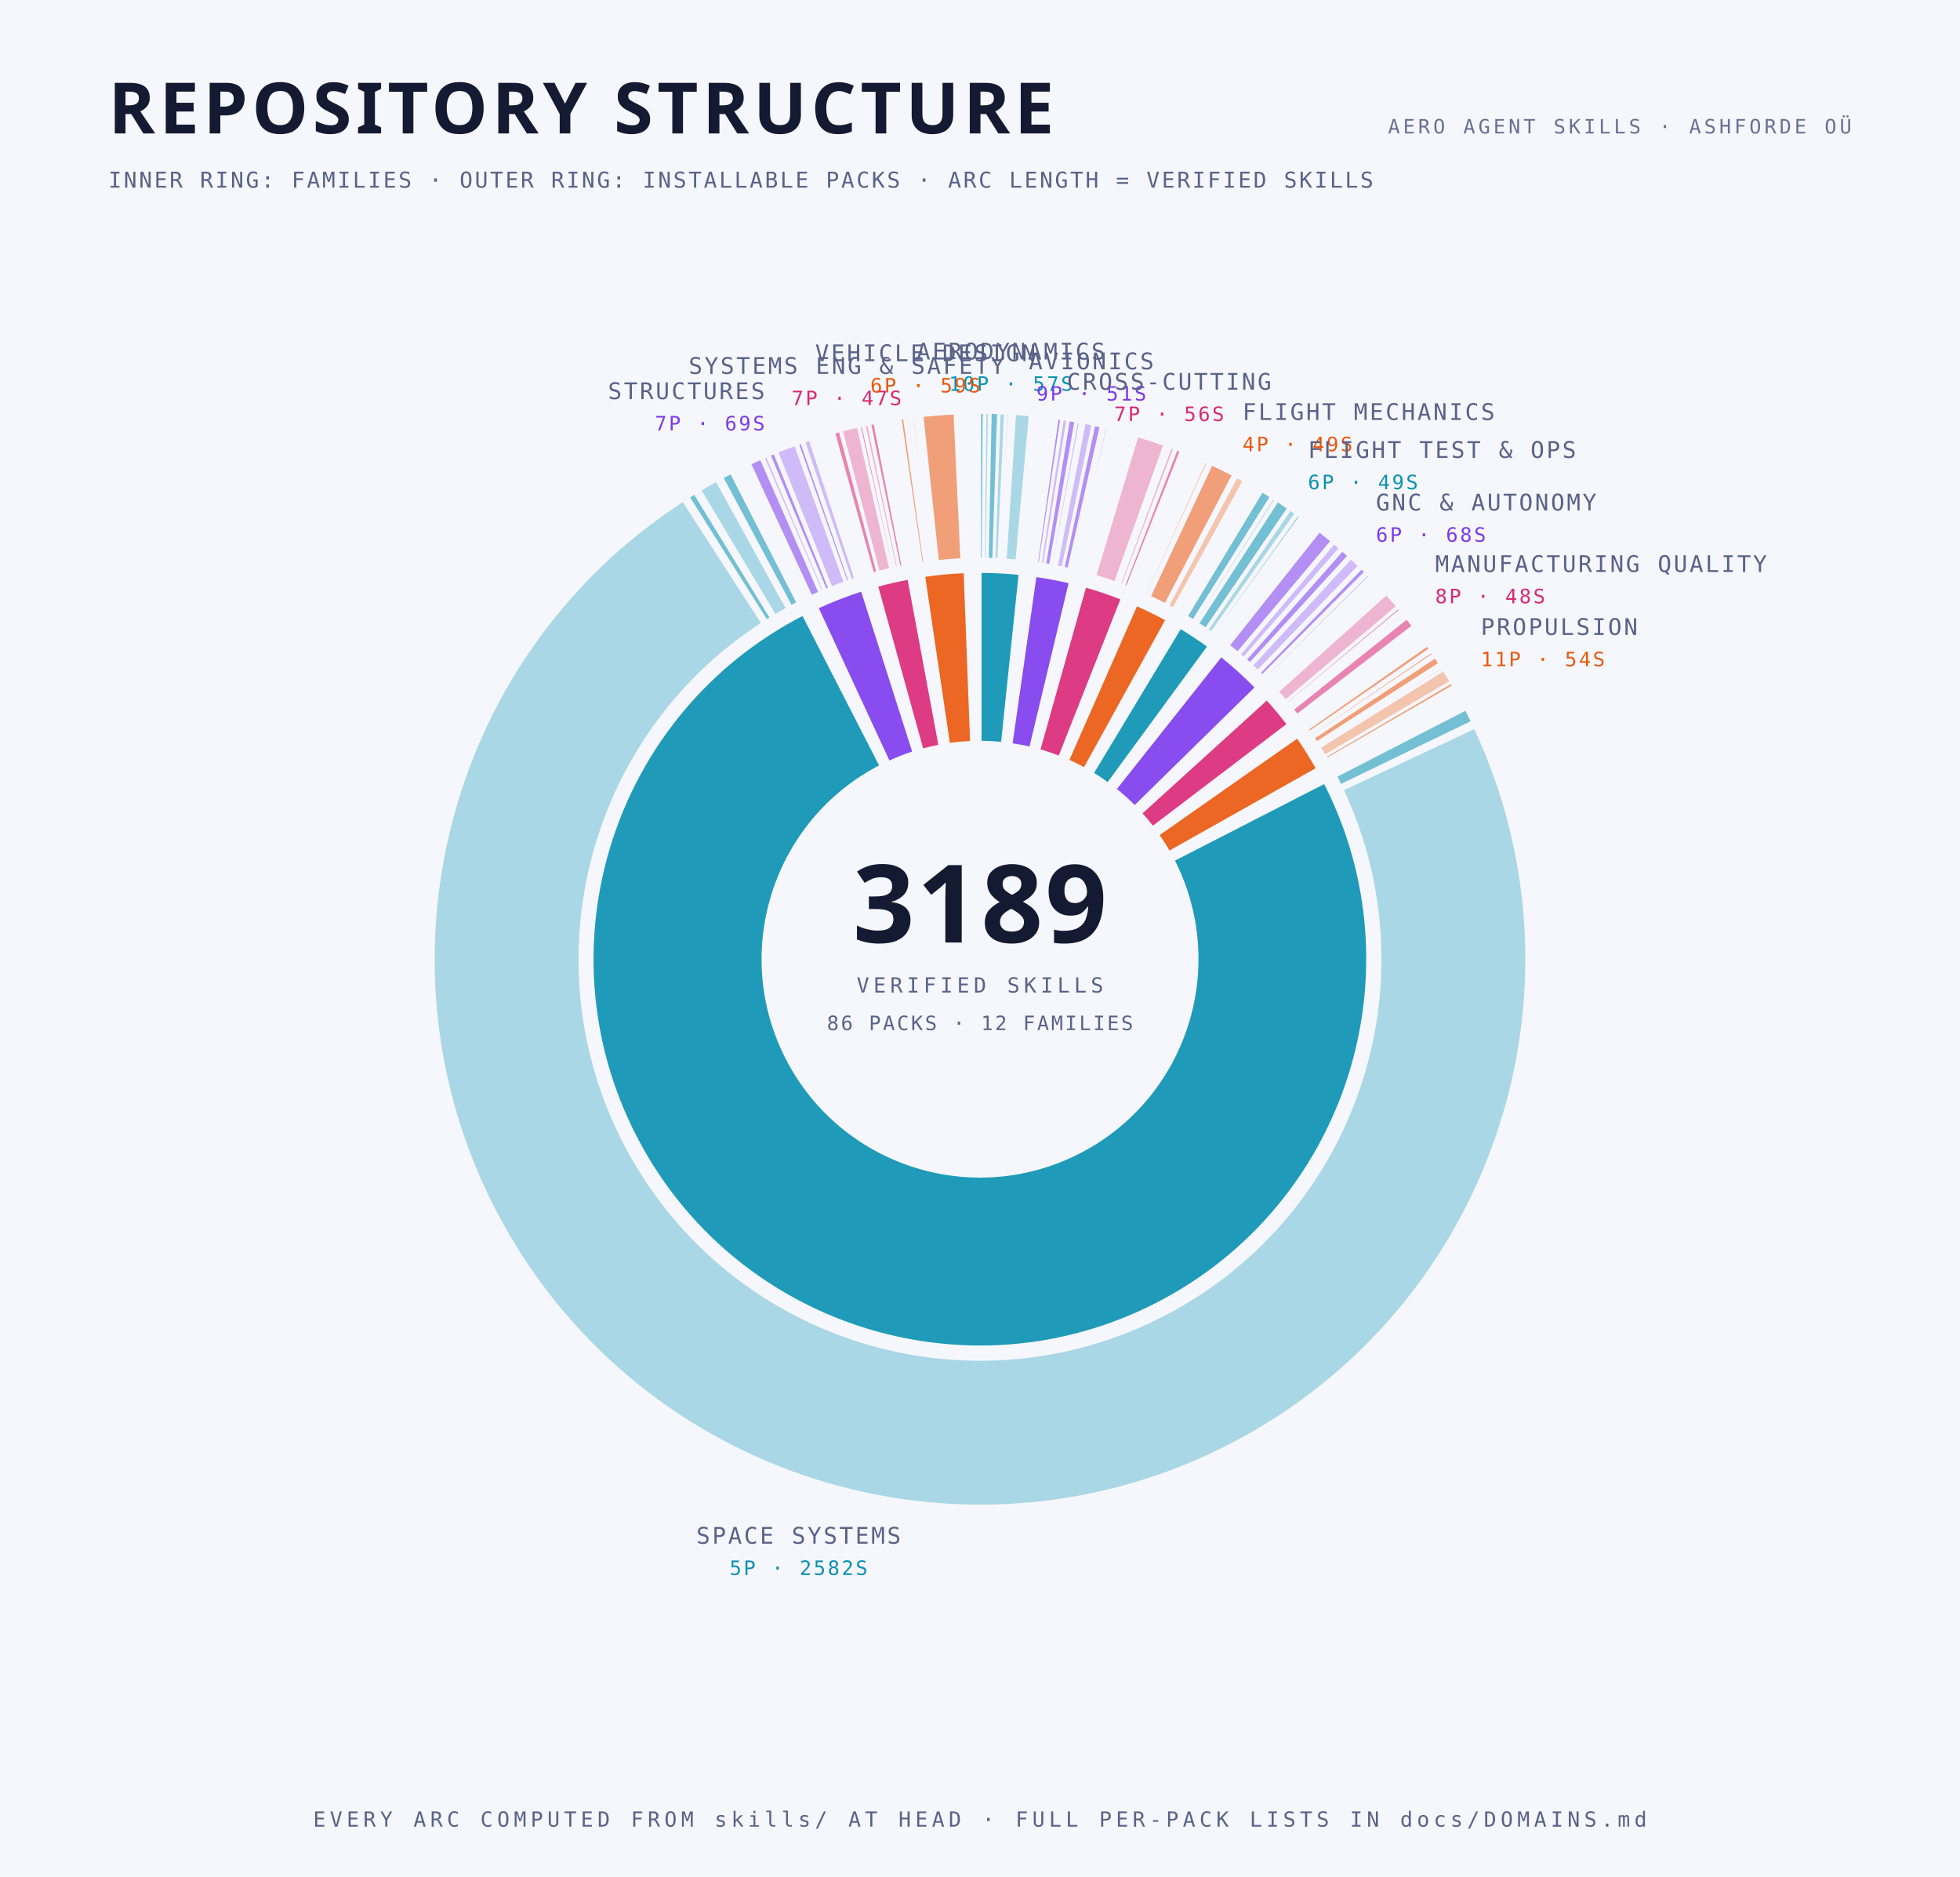
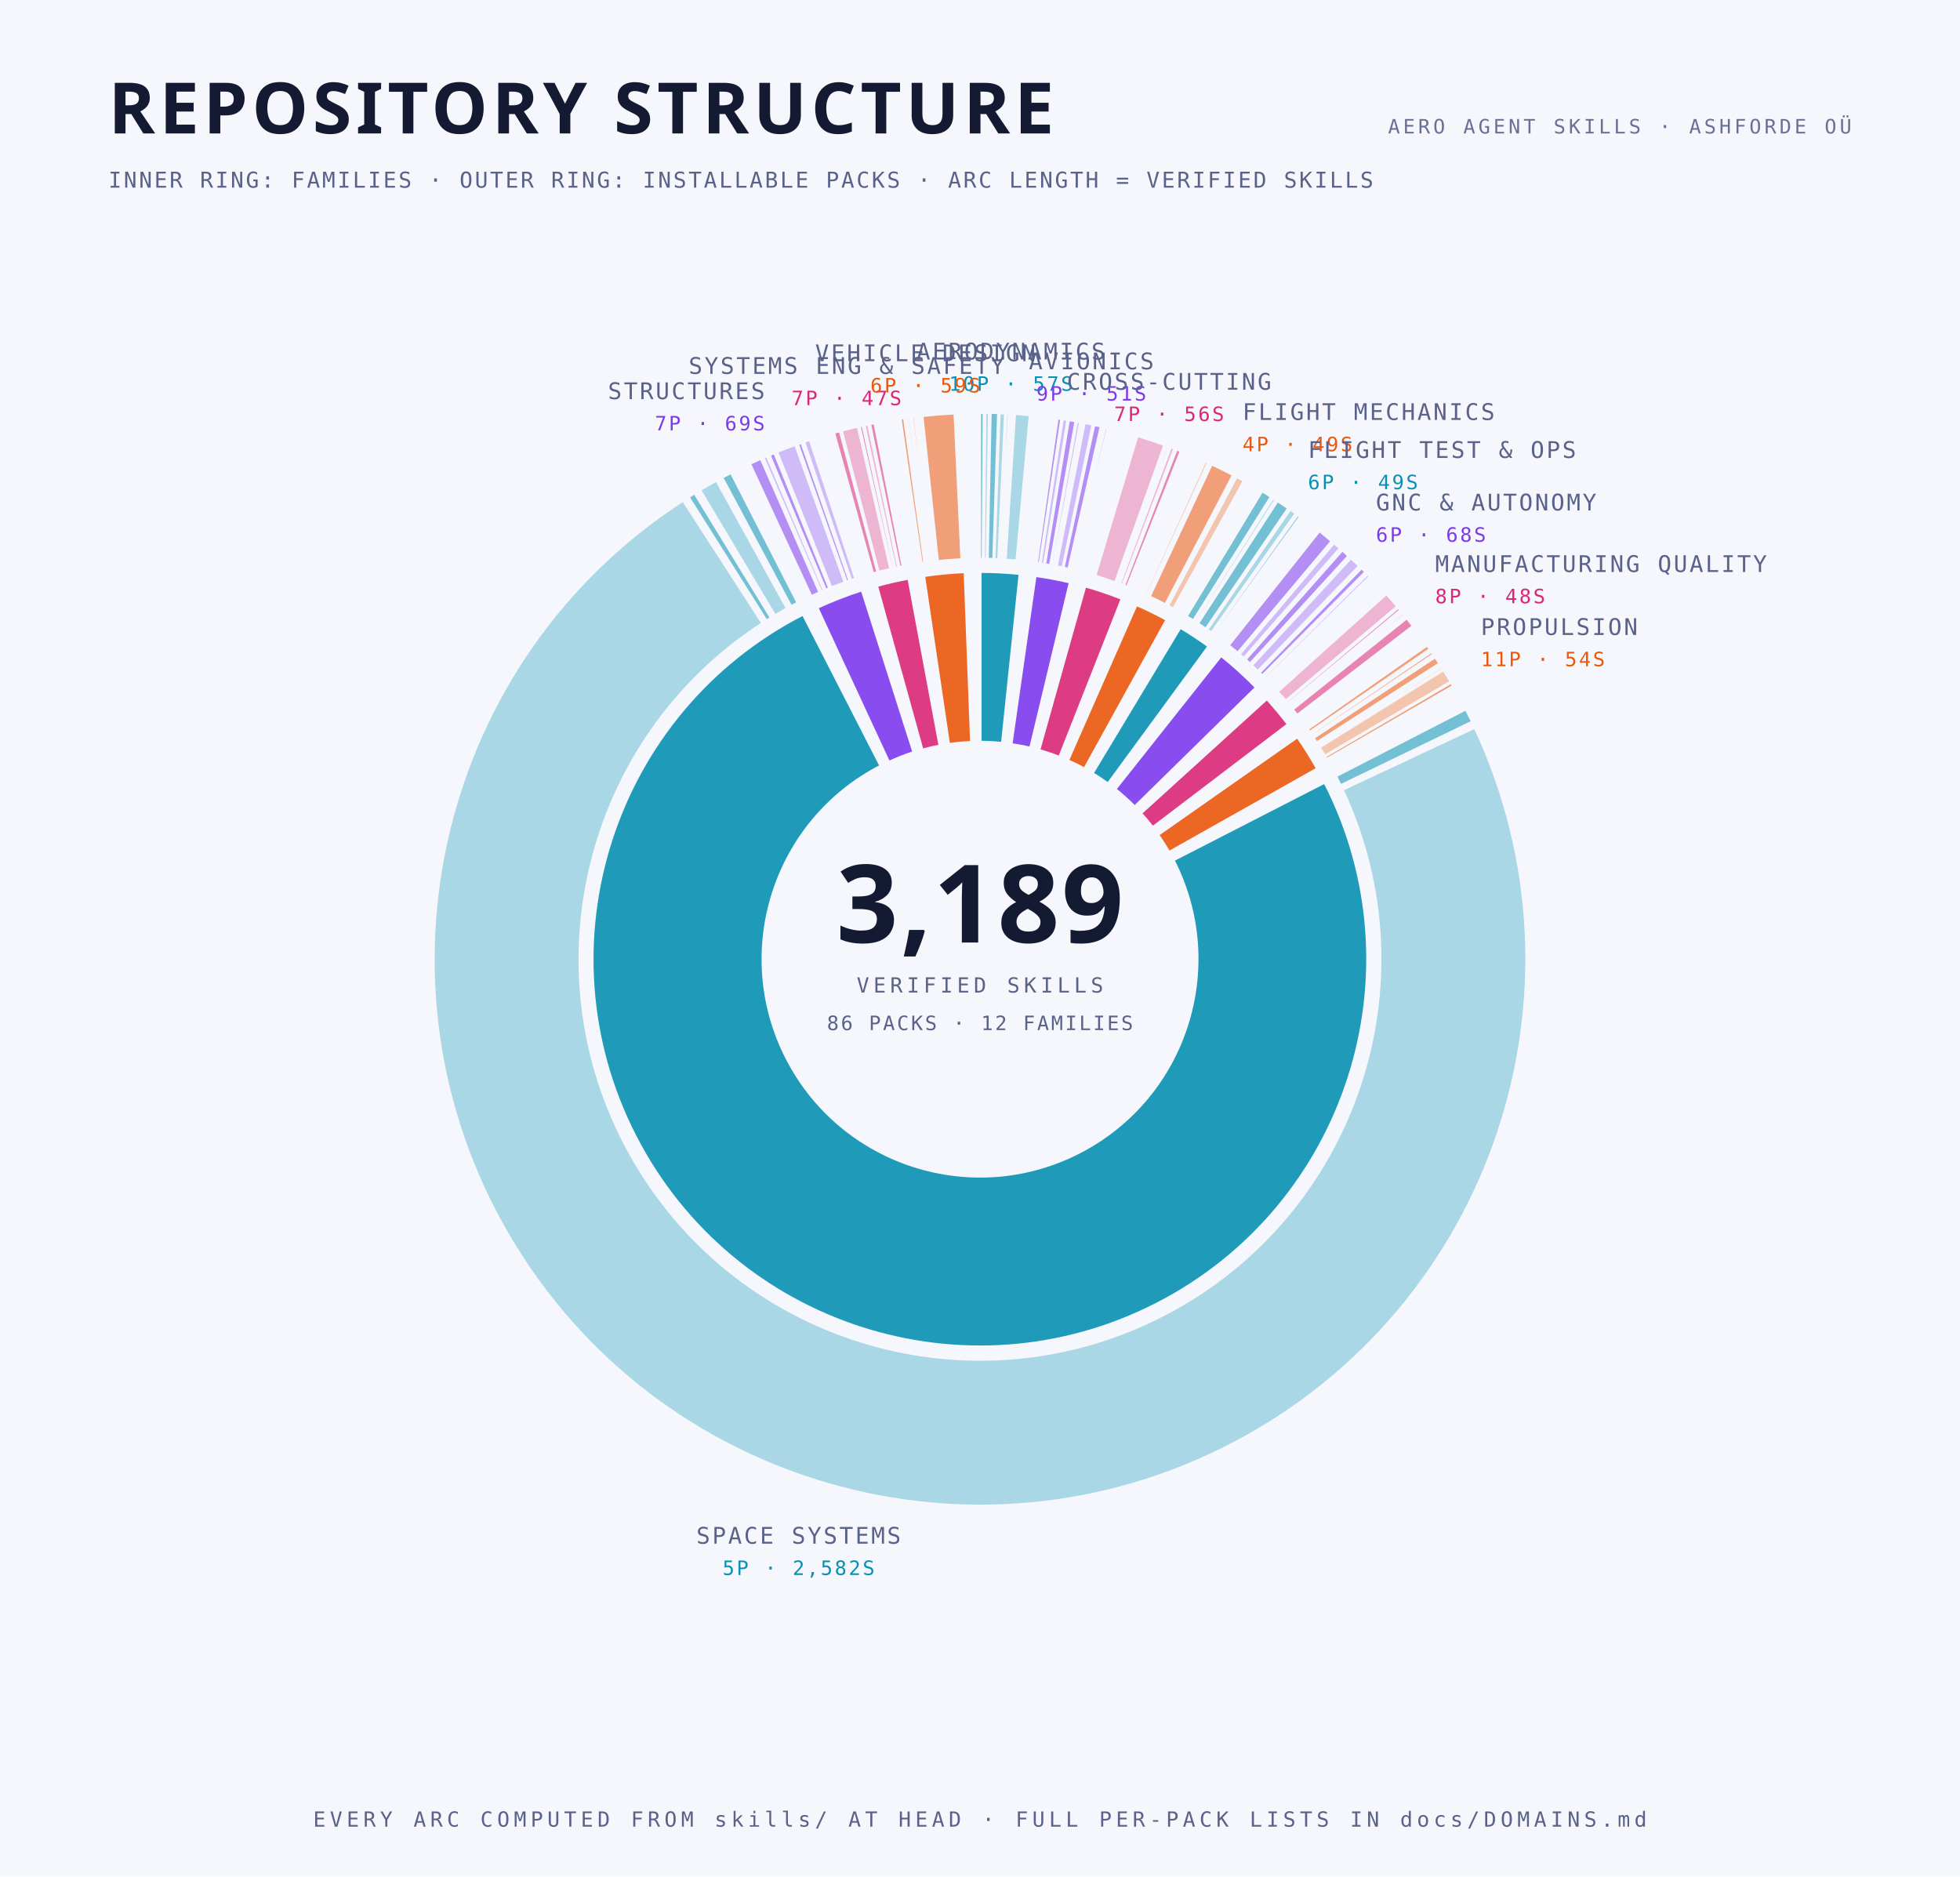
<svg xmlns="http://www.w3.org/2000/svg" width="940" height="900" viewBox="0 0 940 900">
  <style>
    .mono { font-family: "JetBrains Mono", "IBM Plex Mono", "Menlo", monospace; }
    .cond { font-family: "Barlow Condensed", "DIN Condensed", "Arial Narrow", sans-serif; font-weight: 700; text-transform: uppercase; }
    .serif { font-family: "Instrument Serif", Georgia, serif; font-style: italic; }
  </style>
  <rect width="940" height="900" fill="#f6f7fc" />
  <path d="M 470.0 274.0 A 186.0 186.0 0 0 1 489.3 275.0 L 480.8 356.6 A 104.0 104.0 0 0 0 470.0 356.0 Z" fill="#0891b2" fill-opacity="0.9" stroke="#f6f7fc" stroke-width="1.5" />
  <path d="M 470.0 198.0 A 262.0 262.0 0 0 1 471.8 198.0 L 471.3 268.0 A 192.0 192.0 0 0 0 470.0 268.0 Z" fill="#0891b2" fill-opacity="0.55" stroke="#f6f7fc" stroke-width="1" />
  <path d="M 472.6 198.0 A 262.0 262.0 0 0 1 474.3 198.0 L 473.2 268.0 A 192.0 192.0 0 0 0 471.9 268.0 Z" fill="#0891b2" fill-opacity="0.32" stroke="#f6f7fc" stroke-width="1" />
  <path d="M 475.1 198.0 A 262.0 262.0 0 0 1 478.7 198.1 L 476.4 268.1 A 192.0 192.0 0 0 0 473.7 268.0 Z" fill="#0891b2" fill-opacity="0.55" stroke="#f6f7fc" stroke-width="1" />
  <path d="M 479.4 198.2 A 262.0 262.0 0 0 1 482.0 198.3 L 478.8 268.2 A 192.0 192.0 0 0 0 476.9 268.1 Z" fill="#0891b2" fill-opacity="0.32" stroke="#f6f7fc" stroke-width="1" />
  <path d="M 482.7 198.3 A 262.0 262.0 0 0 1 483.8 198.4 L 480.1 268.3 A 192.0 192.0 0 0 0 479.3 268.2 Z" fill="#0891b2" fill-opacity="0.55" stroke="#f6f7fc" stroke-width="1" />
  <path d="M 484.5 198.4 A 262.0 262.0 0 0 1 484.9 198.4 L 480.9 268.3 A 192.0 192.0 0 0 0 480.7 268.3 Z" fill="#0891b2" fill-opacity="0.32" stroke="#f6f7fc" stroke-width="1" />
  <path d="M 485.7 198.5 A 262.0 262.0 0 0 1 486.0 198.5 L 481.7 268.4 A 192.0 192.0 0 0 0 481.5 268.3 Z" fill="#0891b2" fill-opacity="0.55" stroke="#f6f7fc" stroke-width="1" />
  <path d="M 486.8 198.5 A 262.0 262.0 0 0 1 493.9 199.1 L 487.5 268.8 A 192.0 192.0 0 0 0 482.3 268.4 Z" fill="#0891b2" fill-opacity="0.32" stroke="#f6f7fc" stroke-width="1" />
  <path d="M 494.7 199.2 A 262.0 262.0 0 0 1 495.7 199.3 L 488.9 268.9 A 192.0 192.0 0 0 0 488.1 268.9 Z" fill="#0891b2" fill-opacity="0.55" stroke="#f6f7fc" stroke-width="1" />
  <path d="M 496.5 199.3 A 262.0 262.0 0 0 1 497.2 199.4 L 489.9 269.0 A 192.0 192.0 0 0 0 489.4 269.0 Z" fill="#0891b2" fill-opacity="0.32" stroke="#f6f7fc" stroke-width="1" />
  <text class="mono" x="484.8" y="172.4" text-anchor="middle" font-size="11" fill="#5a6289" letter-spacing="1">AERODYNAMICS</text>
  <text class="mono" x="484.8" y="187.4" text-anchor="middle" font-size="9.5" fill="#0891b2" letter-spacing="1">10P · 57S</text>
  <path d="M 496.4 275.9 A 186.0 186.0 0 0 1 513.4 279.1 L 494.3 358.9 A 104.0 104.0 0 0 0 484.8 357.1 Z" fill="#7c3aed" fill-opacity="0.9" stroke="#f6f7fc" stroke-width="1.5" />
  <path d="M 507.2 200.7 A 262.0 262.0 0 0 1 509.0 200.9 L 498.6 270.1 A 192.0 192.0 0 0 0 497.3 269.9 Z" fill="#7c3aed" fill-opacity="0.55" stroke="#f6f7fc" stroke-width="1" />
  <path d="M 509.7 201.0 A 262.0 262.0 0 0 1 511.9 201.4 L 500.7 270.5 A 192.0 192.0 0 0 0 499.1 270.2 Z" fill="#7c3aed" fill-opacity="0.32" stroke="#f6f7fc" stroke-width="1" />
  <path d="M 512.6 201.5 A 262.0 262.0 0 0 1 515.8 202.0 L 503.6 271.0 A 192.0 192.0 0 0 0 501.2 270.6 Z" fill="#7c3aed" fill-opacity="0.55" stroke="#f6f7fc" stroke-width="1" />
  <path d="M 516.5 202.2 A 262.0 262.0 0 0 1 518.0 202.4 L 505.1 271.2 A 192.0 192.0 0 0 0 504.1 271.1 Z" fill="#7c3aed" fill-opacity="0.32" stroke="#f6f7fc" stroke-width="1" />
  <path d="M 518.7 202.6 A 262.0 262.0 0 0 1 519.4 202.7 L 506.2 271.4 A 192.0 192.0 0 0 0 505.7 271.3 Z" fill="#7c3aed" fill-opacity="0.55" stroke="#f6f7fc" stroke-width="1" />
  <path d="M 520.2 202.8 A 262.0 262.0 0 0 1 524.0 203.6 L 509.6 272.1 A 192.0 192.0 0 0 0 506.8 271.6 Z" fill="#7c3aed" fill-opacity="0.32" stroke="#f6f7fc" stroke-width="1" />
  <path d="M 524.8 203.8 A 262.0 262.0 0 0 1 527.9 204.5 L 512.4 272.8 A 192.0 192.0 0 0 0 510.1 272.2 Z" fill="#7c3aed" fill-opacity="0.55" stroke="#f6f7fc" stroke-width="1" />
  <path d="M 528.7 204.7 A 262.0 262.0 0 0 1 529.4 204.8 L 513.5 273.0 A 192.0 192.0 0 0 0 513.0 272.9 Z" fill="#7c3aed" fill-opacity="0.32" stroke="#f6f7fc" stroke-width="1" />
  <path d="M 530.1 205.0 A 262.0 262.0 0 0 1 531.2 205.2 L 514.8 273.3 A 192.0 192.0 0 0 0 514.0 273.1 Z" fill="#7c3aed" fill-opacity="0.55" stroke="#f6f7fc" stroke-width="1" />
  <text class="mono" x="523.4" y="177.1" text-anchor="middle" font-size="11" fill="#5a6289" letter-spacing="1">AVIONICS</text>
  <text class="mono" x="523.4" y="192.1" text-anchor="middle" font-size="9.5" fill="#7c3aed" letter-spacing="1">9P · 51S</text>
  <path d="M 520.3 280.9 A 186.0 186.0 0 0 1 538.3 287.0 L 508.2 363.3 A 104.0 104.0 0 0 0 498.1 359.9 Z" fill="#db2777" fill-opacity="0.9" stroke="#f6f7fc" stroke-width="1.5" />
  <path d="M 540.9 207.8 A 262.0 262.0 0 0 1 541.2 207.9 L 522.2 275.2 A 192.0 192.0 0 0 0 521.9 275.2 Z" fill="#db2777" fill-opacity="0.55" stroke="#f6f7fc" stroke-width="1" />
  <path d="M 542.3 208.2 A 262.0 262.0 0 0 1 543.0 208.4 L 523.5 275.6 A 192.0 192.0 0 0 0 523.0 275.5 Z" fill="#db2777" fill-opacity="0.32" stroke="#f6f7fc" stroke-width="1" />
  <path d="M 544.1 208.7 A 262.0 262.0 0 0 1 544.4 208.8 L 524.5 275.9 A 192.0 192.0 0 0 0 524.3 275.8 Z" fill="#db2777" fill-opacity="0.55" stroke="#f6f7fc" stroke-width="1" />
  <path d="M 545.5 209.1 A 262.0 262.0 0 0 1 558.4 213.4 L 534.8 279.3 A 192.0 192.0 0 0 0 525.3 276.1 Z" fill="#db2777" fill-opacity="0.32" stroke="#f6f7fc" stroke-width="1" />
  <path d="M 559.5 213.8 A 262.0 262.0 0 0 1 560.5 214.1 L 536.3 279.8 A 192.0 192.0 0 0 0 535.6 279.5 Z" fill="#db2777" fill-opacity="0.55" stroke="#f6f7fc" stroke-width="1" />
  <path d="M 561.5 214.5 A 262.0 262.0 0 0 1 563.2 215.1 L 538.3 280.6 A 192.0 192.0 0 0 0 537.1 280.1 Z" fill="#db2777" fill-opacity="0.32" stroke="#f6f7fc" stroke-width="1" />
  <path d="M 564.3 215.5 A 262.0 262.0 0 0 1 566.3 216.3 L 540.5 281.4 A 192.0 192.0 0 0 0 539.1 280.9 Z" fill="#db2777" fill-opacity="0.55" stroke="#f6f7fc" stroke-width="1" />
  <text class="mono" x="560.7" y="186.9" text-anchor="middle" font-size="11" fill="#5a6289" letter-spacing="1">CROSS-CUTTING</text>
  <text class="mono" x="560.7" y="201.9" text-anchor="middle" font-size="9.5" fill="#db2777" letter-spacing="1">7P · 56S</text>
  <path d="M 544.9 289.8 A 186.0 186.0 0 0 1 559.8 297.1 L 520.2 368.9 A 104.0 104.0 0 0 0 511.9 364.8 Z" fill="#ea580c" fill-opacity="0.9" stroke="#f6f7fc" stroke-width="1.5" />
  <path d="M 575.5 220.2 A 262.0 262.0 0 0 1 576.2 220.5 L 547.8 284.5 A 192.0 192.0 0 0 0 547.3 284.3 Z" fill="#ea580c" fill-opacity="0.55" stroke="#f6f7fc" stroke-width="1" />
  <path d="M 578.0 221.3 A 262.0 262.0 0 0 1 579.3 221.9 L 550.1 285.5 A 192.0 192.0 0 0 0 549.1 285.1 Z" fill="#ea580c" fill-opacity="0.32" stroke="#f6f7fc" stroke-width="1" />
  <path d="M 581.1 222.7 A 262.0 262.0 0 0 1 591.3 227.8 L 558.9 289.8 A 192.0 192.0 0 0 0 551.4 286.1 Z" fill="#ea580c" fill-opacity="0.55" stroke="#f6f7fc" stroke-width="1" />
  <path d="M 593.1 228.7 A 262.0 262.0 0 0 1 596.5 230.6 L 562.7 291.9 A 192.0 192.0 0 0 0 560.2 290.5 Z" fill="#ea580c" fill-opacity="0.32" stroke="#f6f7fc" stroke-width="1" />
  <text class="mono" x="595.9" y="201.4" text-anchor="start" font-size="11" fill="#5a6289" letter-spacing="1">FLIGHT MECHANICS</text>
  <text class="mono" x="595.9" y="216.4" text-anchor="start" font-size="9.5" fill="#ea580c" letter-spacing="1">4P · 49S</text>
  <path d="M 566.0 300.7 A 186.0 186.0 0 0 1 579.9 309.9 L 531.4 376.1 A 104.0 104.0 0 0 0 523.7 370.9 Z" fill="#0891b2" fill-opacity="0.9" stroke="#f6f7fc" stroke-width="1.5" />
  <path d="M 605.3 235.6 A 262.0 262.0 0 0 1 609.5 238.2 L 572.3 297.5 A 192.0 192.0 0 0 0 569.1 295.6 Z" fill="#0891b2" fill-opacity="0.55" stroke="#f6f7fc" stroke-width="1" />
  <path d="M 610.5 238.9 A 262.0 262.0 0 0 1 611.7 239.6 L 573.9 298.5 A 192.0 192.0 0 0 0 573.0 298.0 Z" fill="#0891b2" fill-opacity="0.32" stroke="#f6f7fc" stroke-width="1" />
  <path d="M 612.7 240.3 A 262.0 262.0 0 0 1 617.8 243.7 L 578.3 301.5 A 192.0 192.0 0 0 0 574.6 299.0 Z" fill="#0891b2" fill-opacity="0.55" stroke="#f6f7fc" stroke-width="1" />
  <path d="M 618.8 244.3 A 262.0 262.0 0 0 1 621.4 246.2 L 581.0 303.3 A 192.0 192.0 0 0 0 579.0 302.0 Z" fill="#0891b2" fill-opacity="0.32" stroke="#f6f7fc" stroke-width="1" />
  <path d="M 622.4 246.9 A 262.0 262.0 0 0 1 623.5 247.7 L 582.5 304.4 A 192.0 192.0 0 0 0 581.7 303.8 Z" fill="#0891b2" fill-opacity="0.55" stroke="#f6f7fc" stroke-width="1" />
  <path d="M 624.5 248.4 A 262.0 262.0 0 0 1 624.8 248.6 L 583.4 305.1 A 192.0 192.0 0 0 0 583.2 304.9 Z" fill="#0891b2" fill-opacity="0.32" stroke="#f6f7fc" stroke-width="1" />
  <text class="mono" x="627.3" y="219.6" text-anchor="start" font-size="11" fill="#5a6289" letter-spacing="1">FLIGHT TEST &amp; OPS</text>
  <text class="mono" x="627.3" y="234.6" text-anchor="start" font-size="9.5" fill="#0891b2" letter-spacing="1">6P · 49S</text>
  <path d="M 585.6 314.2 A 186.0 186.0 0 0 1 602.7 329.7 L 544.2 387.1 A 104.0 104.0 0 0 0 534.6 378.5 Z" fill="#7c3aed" fill-opacity="0.9" stroke="#f6f7fc" stroke-width="1.5" />
  <path d="M 632.8 254.7 A 262.0 262.0 0 0 1 638.6 259.5 L 593.6 313.0 A 192.0 192.0 0 0 0 589.3 309.5 Z" fill="#7c3aed" fill-opacity="0.55" stroke="#f6f7fc" stroke-width="1" />
  <path d="M 639.8 260.5 A 262.0 262.0 0 0 1 642.6 262.9 L 596.5 315.5 A 192.0 192.0 0 0 0 594.5 313.8 Z" fill="#7c3aed" fill-opacity="0.32" stroke="#f6f7fc" stroke-width="1" />
  <path d="M 643.8 263.9 A 262.0 262.0 0 0 1 646.7 266.6 L 599.5 318.2 A 192.0 192.0 0 0 0 597.4 316.3 Z" fill="#7c3aed" fill-opacity="0.55" stroke="#f6f7fc" stroke-width="1" />
  <path d="M 647.9 267.7 A 262.0 262.0 0 0 1 651.8 271.4 L 603.2 321.8 A 192.0 192.0 0 0 0 600.4 319.1 Z" fill="#7c3aed" fill-opacity="0.32" stroke="#f6f7fc" stroke-width="1" />
  <path d="M 653.0 272.5 A 262.0 262.0 0 0 1 654.8 274.3 L 605.4 323.9 A 192.0 192.0 0 0 0 604.1 322.6 Z" fill="#7c3aed" fill-opacity="0.55" stroke="#f6f7fc" stroke-width="1" />
  <path d="M 655.9 275.4 A 262.0 262.0 0 0 1 656.9 276.4 L 607.0 325.5 A 192.0 192.0 0 0 0 606.3 324.7 Z" fill="#7c3aed" fill-opacity="0.32" stroke="#f6f7fc" stroke-width="1" />
  <text class="mono" x="659.9" y="244.8" text-anchor="start" font-size="11" fill="#5a6289" letter-spacing="1">GNC &amp; AUTONOMY</text>
  <text class="mono" x="659.9" y="259.8" text-anchor="start" font-size="9.5" fill="#7c3aed" letter-spacing="1">6P · 68S</text>
  <path d="M 607.6 334.9 A 186.0 186.0 0 0 1 618.0 347.4 L 552.8 397.0 A 104.0 104.0 0 0 0 546.9 390.0 Z" fill="#db2777" fill-opacity="0.9" stroke="#f6f7fc" stroke-width="1.5" />
  <path d="M 663.8 283.7 A 262.0 262.0 0 0 1 664.3 284.3 L 612.4 331.2 A 192.0 192.0 0 0 0 612.1 330.8 Z" fill="#db2777" fill-opacity="0.55" stroke="#f6f7fc" stroke-width="1" />
  <path d="M 664.9 284.9 A 262.0 262.0 0 0 1 670.1 290.8 L 616.6 336.0 A 192.0 192.0 0 0 0 612.8 331.7 Z" fill="#db2777" fill-opacity="0.32" stroke="#f6f7fc" stroke-width="1" />
  <path d="M 670.6 291.5 A 262.0 262.0 0 0 1 671.5 292.6 L 617.7 337.3 A 192.0 192.0 0 0 0 617.0 336.5 Z" fill="#db2777" fill-opacity="0.55" stroke="#f6f7fc" stroke-width="1" />
  <path d="M 672.0 293.2 A 262.0 262.0 0 0 1 672.3 293.5 L 618.2 338.0 A 192.0 192.0 0 0 0 618.1 337.8 Z" fill="#db2777" fill-opacity="0.32" stroke="#f6f7fc" stroke-width="1" />
  <path d="M 672.8 294.1 A 262.0 262.0 0 0 1 673.5 294.9 L 619.1 339.0 A 192.0 192.0 0 0 0 618.6 338.4 Z" fill="#db2777" fill-opacity="0.55" stroke="#f6f7fc" stroke-width="1" />
  <path d="M 674.0 295.6 A 262.0 262.0 0 0 1 674.2 295.9 L 619.6 339.7 A 192.0 192.0 0 0 0 619.5 339.5 Z" fill="#db2777" fill-opacity="0.32" stroke="#f6f7fc" stroke-width="1" />
  <path d="M 674.7 296.5 A 262.0 262.0 0 0 1 677.6 300.2 L 622.1 342.9 A 192.0 192.0 0 0 0 620.0 340.2 Z" fill="#db2777" fill-opacity="0.55" stroke="#f6f7fc" stroke-width="1" />
  <path d="M 678.1 300.8 A 262.0 262.0 0 0 1 678.5 301.4 L 622.8 343.8 A 192.0 192.0 0 0 0 622.5 343.3 Z" fill="#db2777" fill-opacity="0.32" stroke="#f6f7fc" stroke-width="1" />
  <text class="mono" x="688.3" y="274.3" text-anchor="start" font-size="11" fill="#5a6289" letter-spacing="1">MANUFACTURING QUALITY</text>
  <text class="mono" x="688.3" y="289.3" text-anchor="start" font-size="9.5" fill="#db2777" letter-spacing="1">8P · 48S</text>
  <path d="M 622.3 353.2 A 186.0 186.0 0 0 1 632.0 368.7 L 560.6 408.9 A 104.0 104.0 0 0 0 555.1 400.3 Z" fill="#ea580c" fill-opacity="0.9" stroke="#f6f7fc" stroke-width="1.5" />
  <path d="M 684.5 309.5 A 262.0 262.0 0 0 1 685.7 311.3 L 628.1 351.0 A 192.0 192.0 0 0 0 627.2 349.7 Z" fill="#ea580c" fill-opacity="0.55" stroke="#f6f7fc" stroke-width="1" />
  <path d="M 686.1 311.8 A 262.0 262.0 0 0 1 686.3 312.1 L 628.5 351.6 A 192.0 192.0 0 0 0 628.3 351.4 Z" fill="#ea580c" fill-opacity="0.32" stroke="#f6f7fc" stroke-width="1" />
  <path d="M 686.6 312.6 A 262.0 262.0 0 0 1 687.4 313.8 L 629.3 352.9 A 192.0 192.0 0 0 0 628.8 352.0 Z" fill="#ea580c" fill-opacity="0.55" stroke="#f6f7fc" stroke-width="1" />
  <path d="M 687.8 314.4 A 262.0 262.0 0 0 1 688.0 314.7 L 629.7 353.5 A 192.0 192.0 0 0 0 629.6 353.3 Z" fill="#ea580c" fill-opacity="0.32" stroke="#f6f7fc" stroke-width="1" />
  <path d="M 688.3 315.2 A 262.0 262.0 0 0 1 690.3 318.2 L 631.4 356.1 A 192.0 192.0 0 0 0 630.0 353.9 Z" fill="#ea580c" fill-opacity="0.55" stroke="#f6f7fc" stroke-width="1" />
  <path d="M 690.7 318.7 A 262.0 262.0 0 0 1 691.0 319.3 L 632.0 356.9 A 192.0 192.0 0 0 0 631.7 356.5 Z" fill="#ea580c" fill-opacity="0.32" stroke="#f6f7fc" stroke-width="1" />
  <path d="M 691.4 319.9 A 262.0 262.0 0 0 1 692.0 320.8 L 632.7 358.0 A 192.0 192.0 0 0 0 632.2 357.3 Z" fill="#ea580c" fill-opacity="0.55" stroke="#f6f7fc" stroke-width="1" />
  <path d="M 692.3 321.4 A 262.0 262.0 0 0 1 695.7 326.9 L 635.4 362.4 A 192.0 192.0 0 0 0 632.9 358.4 Z" fill="#ea580c" fill-opacity="0.32" stroke="#f6f7fc" stroke-width="1" />
  <path d="M 696.0 327.4 A 262.0 262.0 0 0 1 696.9 329.0 L 636.3 364.0 A 192.0 192.0 0 0 0 635.6 362.8 Z" fill="#ea580c" fill-opacity="0.55" stroke="#f6f7fc" stroke-width="1" />
  <path d="M 697.2 329.5 A 262.0 262.0 0 0 1 697.6 330.2 L 636.8 364.9 A 192.0 192.0 0 0 0 636.5 364.4 Z" fill="#ea580c" fill-opacity="0.32" stroke="#f6f7fc" stroke-width="1" />
  <path d="M 697.9 330.7 A 262.0 262.0 0 0 1 698.2 331.3 L 637.3 365.7 A 192.0 192.0 0 0 0 637.0 365.3 Z" fill="#ea580c" fill-opacity="0.55" stroke="#f6f7fc" stroke-width="1" />
  <text class="mono" x="710.2" y="304.5" text-anchor="start" font-size="11" fill="#5a6289" letter-spacing="1">PROPULSION</text>
  <text class="mono" x="710.2" y="319.5" text-anchor="start" font-size="9.5" fill="#ea580c" letter-spacing="1">11P · 54S</text>
  <path d="M 635.4 375.0 A 186.0 186.0 0 1 1 385.2 294.4 L 422.6 367.4 A 104.0 104.0 0 1 0 562.5 412.4 Z" fill="#0891b2" fill-opacity="0.9" stroke="#f6f7fc" stroke-width="1.5" />
  <path d="M 703.0 340.2 A 262.0 262.0 0 0 1 706.0 346.1 L 642.9 376.6 A 192.0 192.0 0 0 0 640.8 372.2 Z" fill="#0891b2" fill-opacity="0.55" stroke="#f6f7fc" stroke-width="1" />
  <path d="M 707.3 349.0 A 262.0 262.0 0 1 1 327.6 240.1 L 365.6 298.9 A 192.0 192.0 0 1 0 643.9 378.7 Z" fill="#0891b2" fill-opacity="0.32" stroke="#f6f7fc" stroke-width="1" />
  <path d="M 330.3 238.4 A 262.0 262.0 0 0 1 333.1 236.6 L 369.7 296.3 A 192.0 192.0 0 0 0 367.6 297.6 Z" fill="#0891b2" fill-opacity="0.55" stroke="#f6f7fc" stroke-width="1" />
  <path d="M 335.8 235.0 A 262.0 262.0 0 0 1 343.6 230.5 L 377.4 291.8 A 192.0 192.0 0 0 0 371.7 295.1 Z" fill="#0891b2" fill-opacity="0.32" stroke="#f6f7fc" stroke-width="1" />
  <path d="M 346.4 229.0 A 262.0 262.0 0 0 1 350.6 226.8 L 382.5 289.1 A 192.0 192.0 0 0 0 379.4 290.7 Z" fill="#0891b2" fill-opacity="0.55" stroke="#f6f7fc" stroke-width="1" />
  <text class="mono" x="383.0" y="740.3" text-anchor="middle" font-size="11" fill="#5a6289" letter-spacing="1">SPACE SYSTEMS</text>
-   <text class="mono" x="383.0" y="755.3" text-anchor="middle" font-size="9.5" fill="#0891b2" letter-spacing="1">5P · 2582S</text>
+   <text class="mono" x="383.0" y="755.3" text-anchor="middle" font-size="9.5" fill="#0891b2" letter-spacing="1">5P · 2,582S</text>
  <path d="M 391.7 291.3 A 186.0 186.0 0 0 1 413.5 282.8 L 438.4 360.9 A 104.0 104.0 0 0 0 426.2 365.7 Z" fill="#7c3aed" fill-opacity="0.9" stroke="#f6f7fc" stroke-width="1.5" />
  <path d="M 359.7 222.4 A 262.0 262.0 0 0 1 364.9 220.0 L 393.0 284.1 A 192.0 192.0 0 0 0 389.1 285.9 Z" fill="#7c3aed" fill-opacity="0.55" stroke="#f6f7fc" stroke-width="1" />
  <path d="M 366.2 219.5 A 262.0 262.0 0 0 1 367.8 218.8 L 395.1 283.2 A 192.0 192.0 0 0 0 393.9 283.7 Z" fill="#7c3aed" fill-opacity="0.32" stroke="#f6f7fc" stroke-width="1" />
  <path d="M 369.1 218.2 A 262.0 262.0 0 0 1 371.4 217.3 L 397.7 282.1 A 192.0 192.0 0 0 0 396.0 282.8 Z" fill="#7c3aed" fill-opacity="0.55" stroke="#f6f7fc" stroke-width="1" />
  <path d="M 372.7 216.7 A 262.0 262.0 0 0 1 381.4 213.4 L 405.1 279.3 A 192.0 192.0 0 0 0 398.7 281.7 Z" fill="#7c3aed" fill-opacity="0.32" stroke="#f6f7fc" stroke-width="1" />
  <path d="M 382.7 213.0 A 262.0 262.0 0 0 1 384.4 212.4 L 407.3 278.5 A 192.0 192.0 0 0 0 406.0 279.0 Z" fill="#7c3aed" fill-opacity="0.55" stroke="#f6f7fc" stroke-width="1" />
  <path d="M 385.7 211.9 A 262.0 262.0 0 0 1 388.4 211.0 L 410.2 277.5 A 192.0 192.0 0 0 0 408.2 278.2 Z" fill="#7c3aed" fill-opacity="0.32" stroke="#f6f7fc" stroke-width="1" />
  <path d="M 389.7 210.6 A 262.0 262.0 0 0 1 390.4 210.4 L 411.7 277.1 A 192.0 192.0 0 0 0 411.2 277.2 Z" fill="#7c3aed" fill-opacity="0.55" stroke="#f6f7fc" stroke-width="1" />
  <text class="mono" x="366.8" y="191.4" text-anchor="end" font-size="11" fill="#5a6289" letter-spacing="1">STRUCTURES</text>
  <text class="mono" x="366.8" y="206.4" text-anchor="end" font-size="9.5" fill="#7c3aed" letter-spacing="1">7P · 69S</text>
  <path d="M 420.3 280.8 A 186.0 186.0 0 0 1 435.9 277.2 L 450.9 357.8 A 104.0 104.0 0 0 0 442.2 359.8 Z" fill="#db2777" fill-opacity="0.9" stroke="#f6f7fc" stroke-width="1.5" />
  <path d="M 400.0 207.5 A 262.0 262.0 0 0 1 402.8 206.8 L 420.8 274.4 A 192.0 192.0 0 0 0 418.7 275.0 Z" fill="#db2777" fill-opacity="0.55" stroke="#f6f7fc" stroke-width="1" />
  <path d="M 403.7 206.5 A 262.0 262.0 0 0 1 411.4 204.6 L 427.0 272.9 A 192.0 192.0 0 0 0 421.4 274.2 Z" fill="#db2777" fill-opacity="0.32" stroke="#f6f7fc" stroke-width="1" />
  <path d="M 412.3 204.4 A 262.0 262.0 0 0 1 413.7 204.1 L 428.7 272.5 A 192.0 192.0 0 0 0 427.7 272.7 Z" fill="#db2777" fill-opacity="0.55" stroke="#f6f7fc" stroke-width="1" />
  <path d="M 414.6 203.9 A 262.0 262.0 0 0 1 416.4 203.6 L 430.7 272.1 A 192.0 192.0 0 0 0 429.4 272.3 Z" fill="#db2777" fill-opacity="0.32" stroke="#f6f7fc" stroke-width="1" />
  <path d="M 417.3 203.4 A 262.0 262.0 0 0 1 419.4 202.9 L 432.9 271.6 A 192.0 192.0 0 0 0 431.4 271.9 Z" fill="#db2777" fill-opacity="0.55" stroke="#f6f7fc" stroke-width="1" />
  <path d="M 420.3 202.8 A 262.0 262.0 0 0 1 420.7 202.7 L 433.8 271.4 A 192.0 192.0 0 0 0 433.6 271.5 Z" fill="#db2777" fill-opacity="0.32" stroke="#f6f7fc" stroke-width="1" />
  <path d="M 421.6 202.5 A 262.0 262.0 0 0 1 421.9 202.4 L 434.8 271.3 A 192.0 192.0 0 0 0 434.5 271.3 Z" fill="#db2777" fill-opacity="0.55" stroke="#f6f7fc" stroke-width="1" />
  <text class="mono" x="406.0" y="179.3" text-anchor="middle" font-size="11" fill="#5a6289" letter-spacing="1">SYSTEMS ENG &amp; SAFETY</text>
  <text class="mono" x="406.0" y="194.3" text-anchor="middle" font-size="9.5" fill="#db2777" letter-spacing="1">7P · 47S</text>
  <path d="M 442.9 276.0 A 186.0 186.0 0 0 1 462.9 274.1 L 466.0 356.1 A 104.0 104.0 0 0 0 454.9 357.1 Z" fill="#ea580c" fill-opacity="0.9" stroke="#f6f7fc" stroke-width="1.5" />
  <path d="M 431.9 200.8 A 262.0 262.0 0 0 1 433.6 200.5 L 443.3 269.9 A 192.0 192.0 0 0 0 442.0 270.0 Z" fill="#ea580c" fill-opacity="0.55" stroke="#f6f7fc" stroke-width="1" />
  <path d="M 435.0 200.3 A 262.0 262.0 0 0 1 436.1 200.2 L 445.2 269.6 A 192.0 192.0 0 0 0 444.4 269.7 Z" fill="#ea580c" fill-opacity="0.32" stroke="#f6f7fc" stroke-width="1" />
  <path d="M 437.5 200.0 A 262.0 262.0 0 0 1 438.6 199.9 L 447.0 269.4 A 192.0 192.0 0 0 0 446.2 269.5 Z" fill="#ea580c" fill-opacity="0.55" stroke="#f6f7fc" stroke-width="1" />
  <path d="M 440.0 199.7 A 262.0 262.0 0 0 1 441.0 199.6 L 448.8 269.2 A 192.0 192.0 0 0 0 448.0 269.3 Z" fill="#ea580c" fill-opacity="0.32" stroke="#f6f7fc" stroke-width="1" />
  <path d="M 442.4 199.5 A 262.0 262.0 0 0 1 457.8 198.3 L 461.1 268.2 A 192.0 192.0 0 0 0 449.8 269.1 Z" fill="#ea580c" fill-opacity="0.55" stroke="#f6f7fc" stroke-width="1" />
  <path d="M 459.2 198.2 A 262.0 262.0 0 0 1 459.9 198.2 L 462.6 268.1 A 192.0 192.0 0 0 0 462.1 268.2 Z" fill="#ea580c" fill-opacity="0.32" stroke="#f6f7fc" stroke-width="1" />
  <text class="mono" x="443.8" y="173.2" text-anchor="middle" font-size="11" fill="#5a6289" letter-spacing="1">VEHICLE DESIGN</text>
  <text class="mono" x="443.8" y="188.2" text-anchor="middle" font-size="9.5" fill="#ea580c" letter-spacing="1">6P · 59S</text>
-   <text class="cond" x="470.0" y="452.0" text-anchor="middle" font-size="52" fill="#151a33" letter-spacing="1">3189</text>
+   <text class="cond" x="470.0" y="452.0" text-anchor="middle" font-size="52" fill="#151a33" letter-spacing="1">3,189</text>
  <text class="mono" x="470.0" y="476.0" text-anchor="middle" font-size="10" fill="#5a6289" letter-spacing="2">VERIFIED SKILLS</text>
  <text class="mono" x="470.0" y="494.0" text-anchor="middle" font-size="9.5" fill="#5a6289" letter-spacing="1">86 PACKS · 12 FAMILIES</text>
  <text class="cond" x="52.0" y="64.0" text-anchor="start" font-size="34" fill="#151a33" letter-spacing="2">REPOSITORY STRUCTURE</text>
  <text class="mono" x="52.0" y="90.0" text-anchor="start" font-size="10.5" fill="#5a6289" letter-spacing="1">INNER RING: FAMILIES · OUTER RING: INSTALLABLE PACKS · ARC LENGTH = VERIFIED SKILLS</text>
  <text class="mono" x="470.0" y="876.0" text-anchor="middle" font-size="10" fill="#5a6289" letter-spacing="2">EVERY ARC COMPUTED FROM skills/ AT HEAD · FULL PER-PACK LISTS IN docs/DOMAINS.md</text>
  <text class="mono" x="888.0" y="64.0" text-anchor="end" font-size="9.5" fill="#5a6289" letter-spacing="1.5" opacity="0.9">AERO AGENT SKILLS · ASHFORDE OÜ</text>
</svg>
